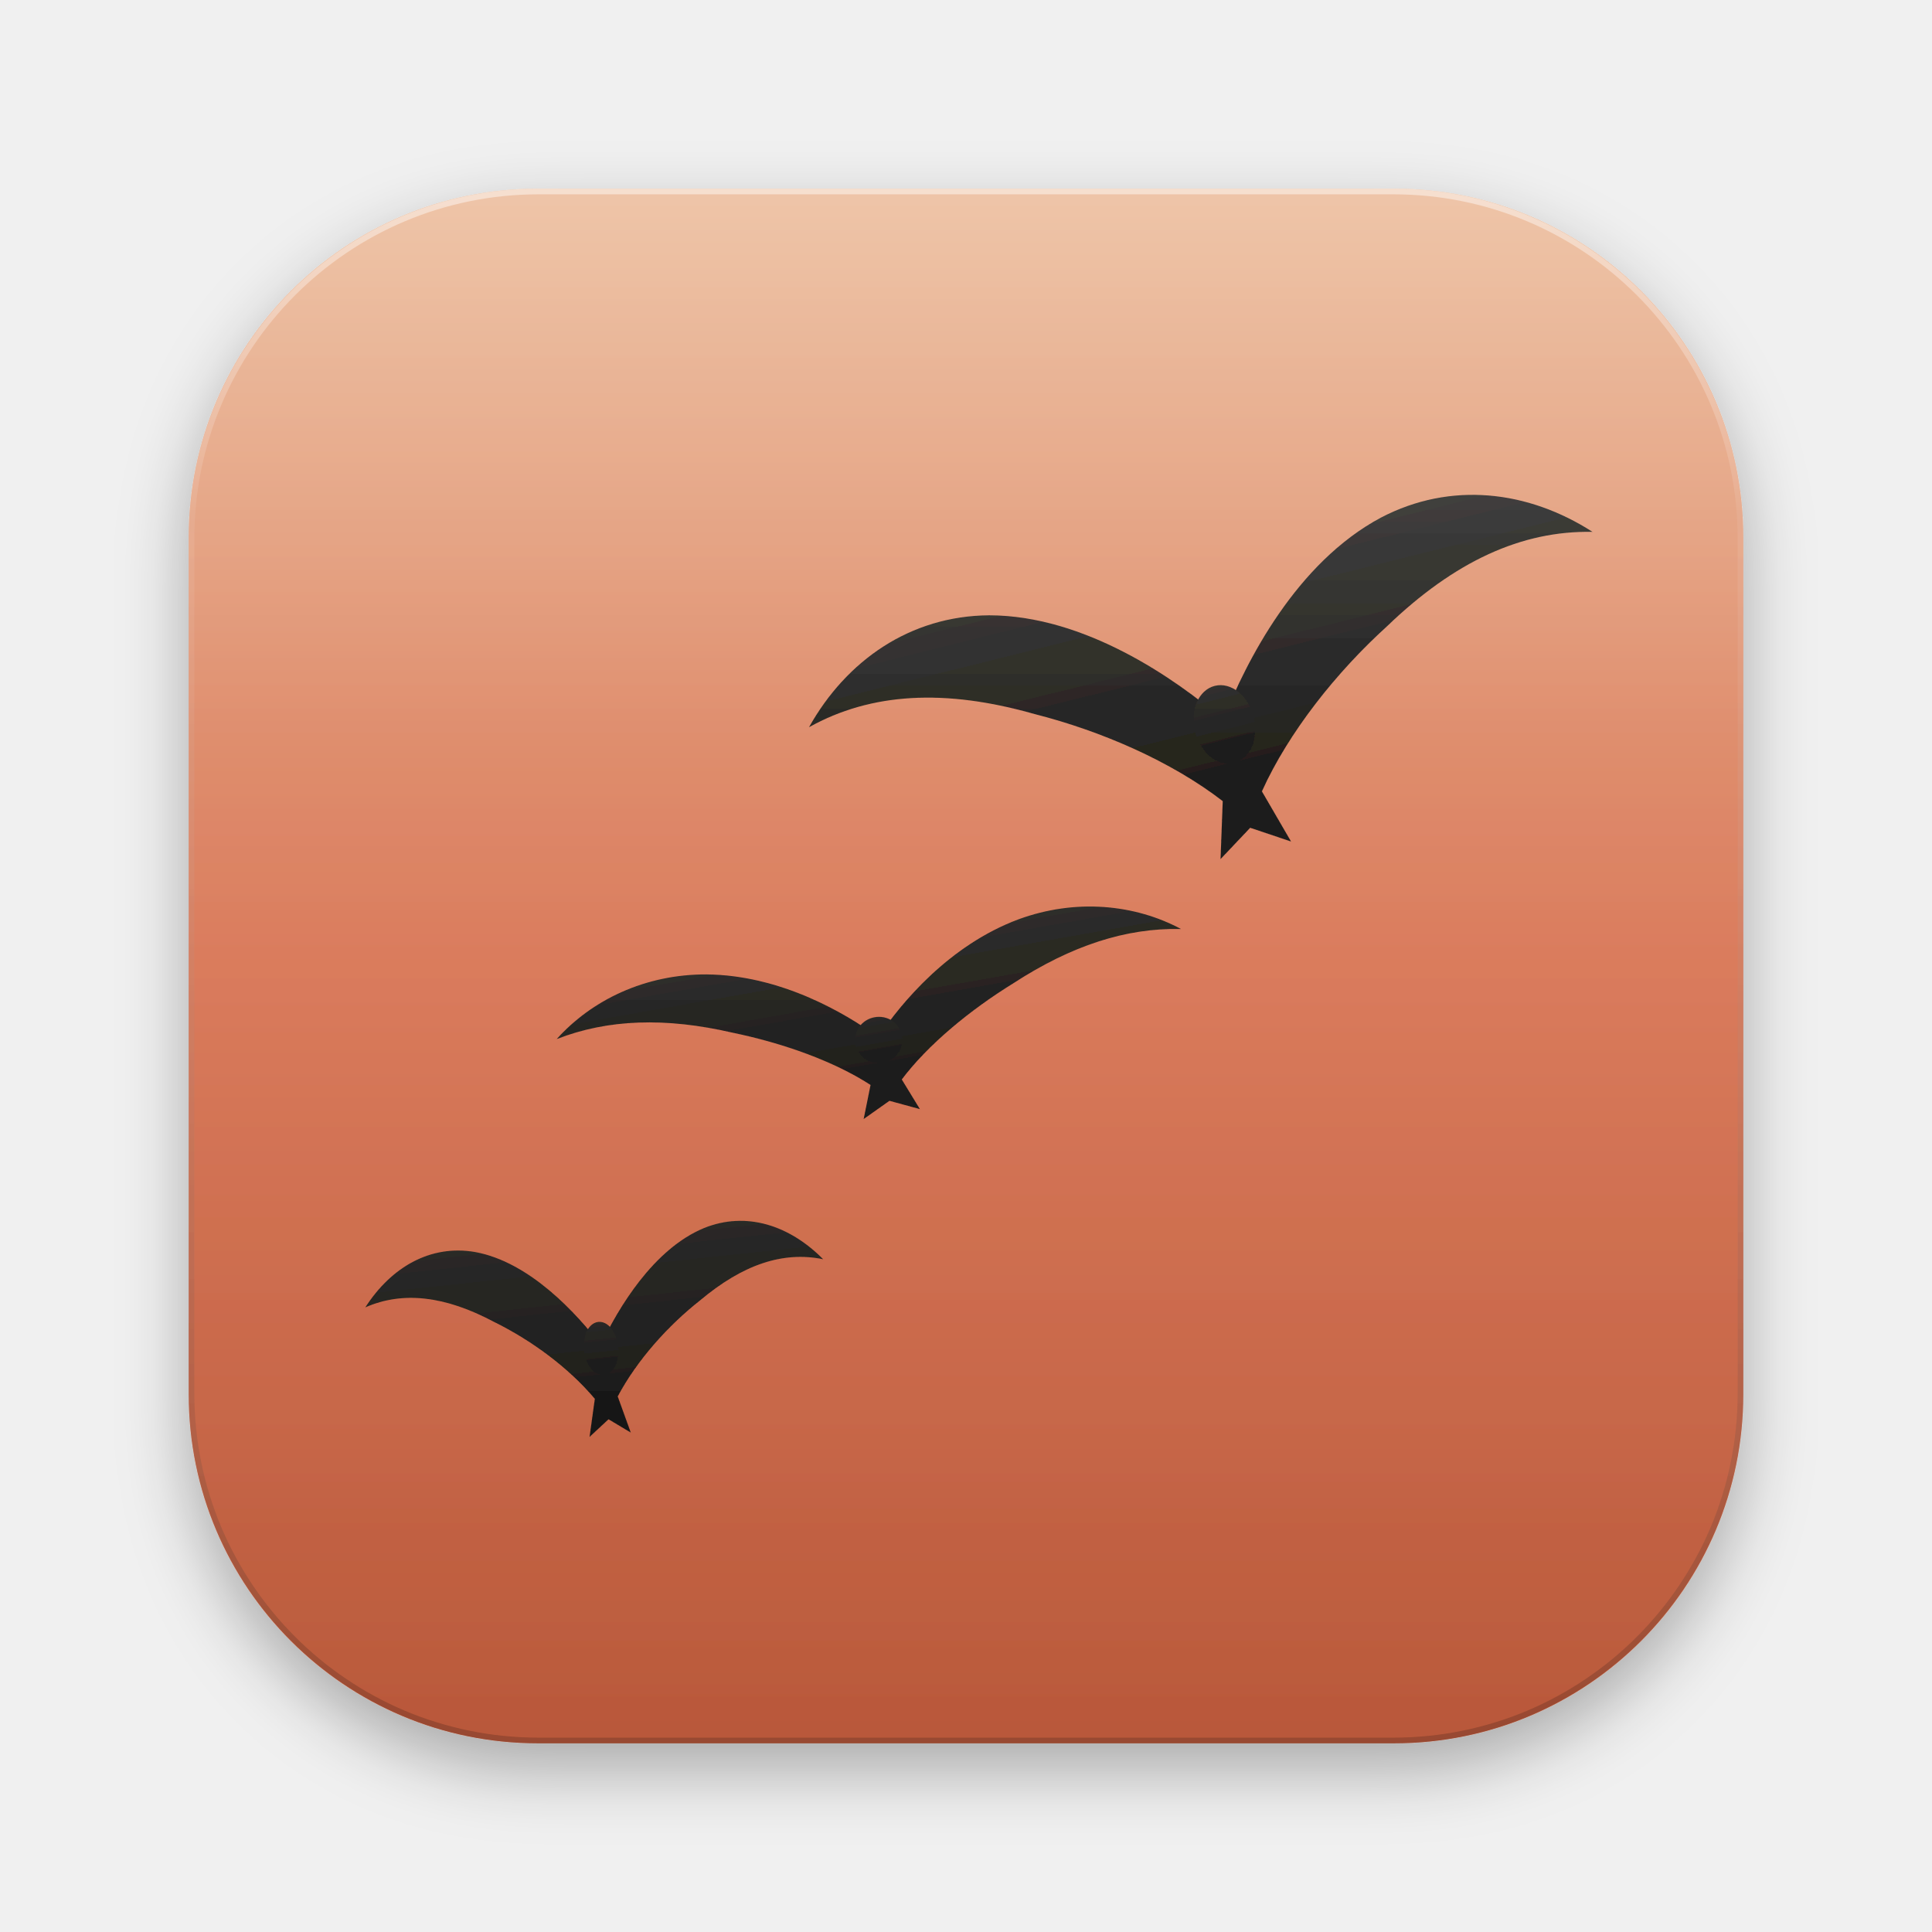
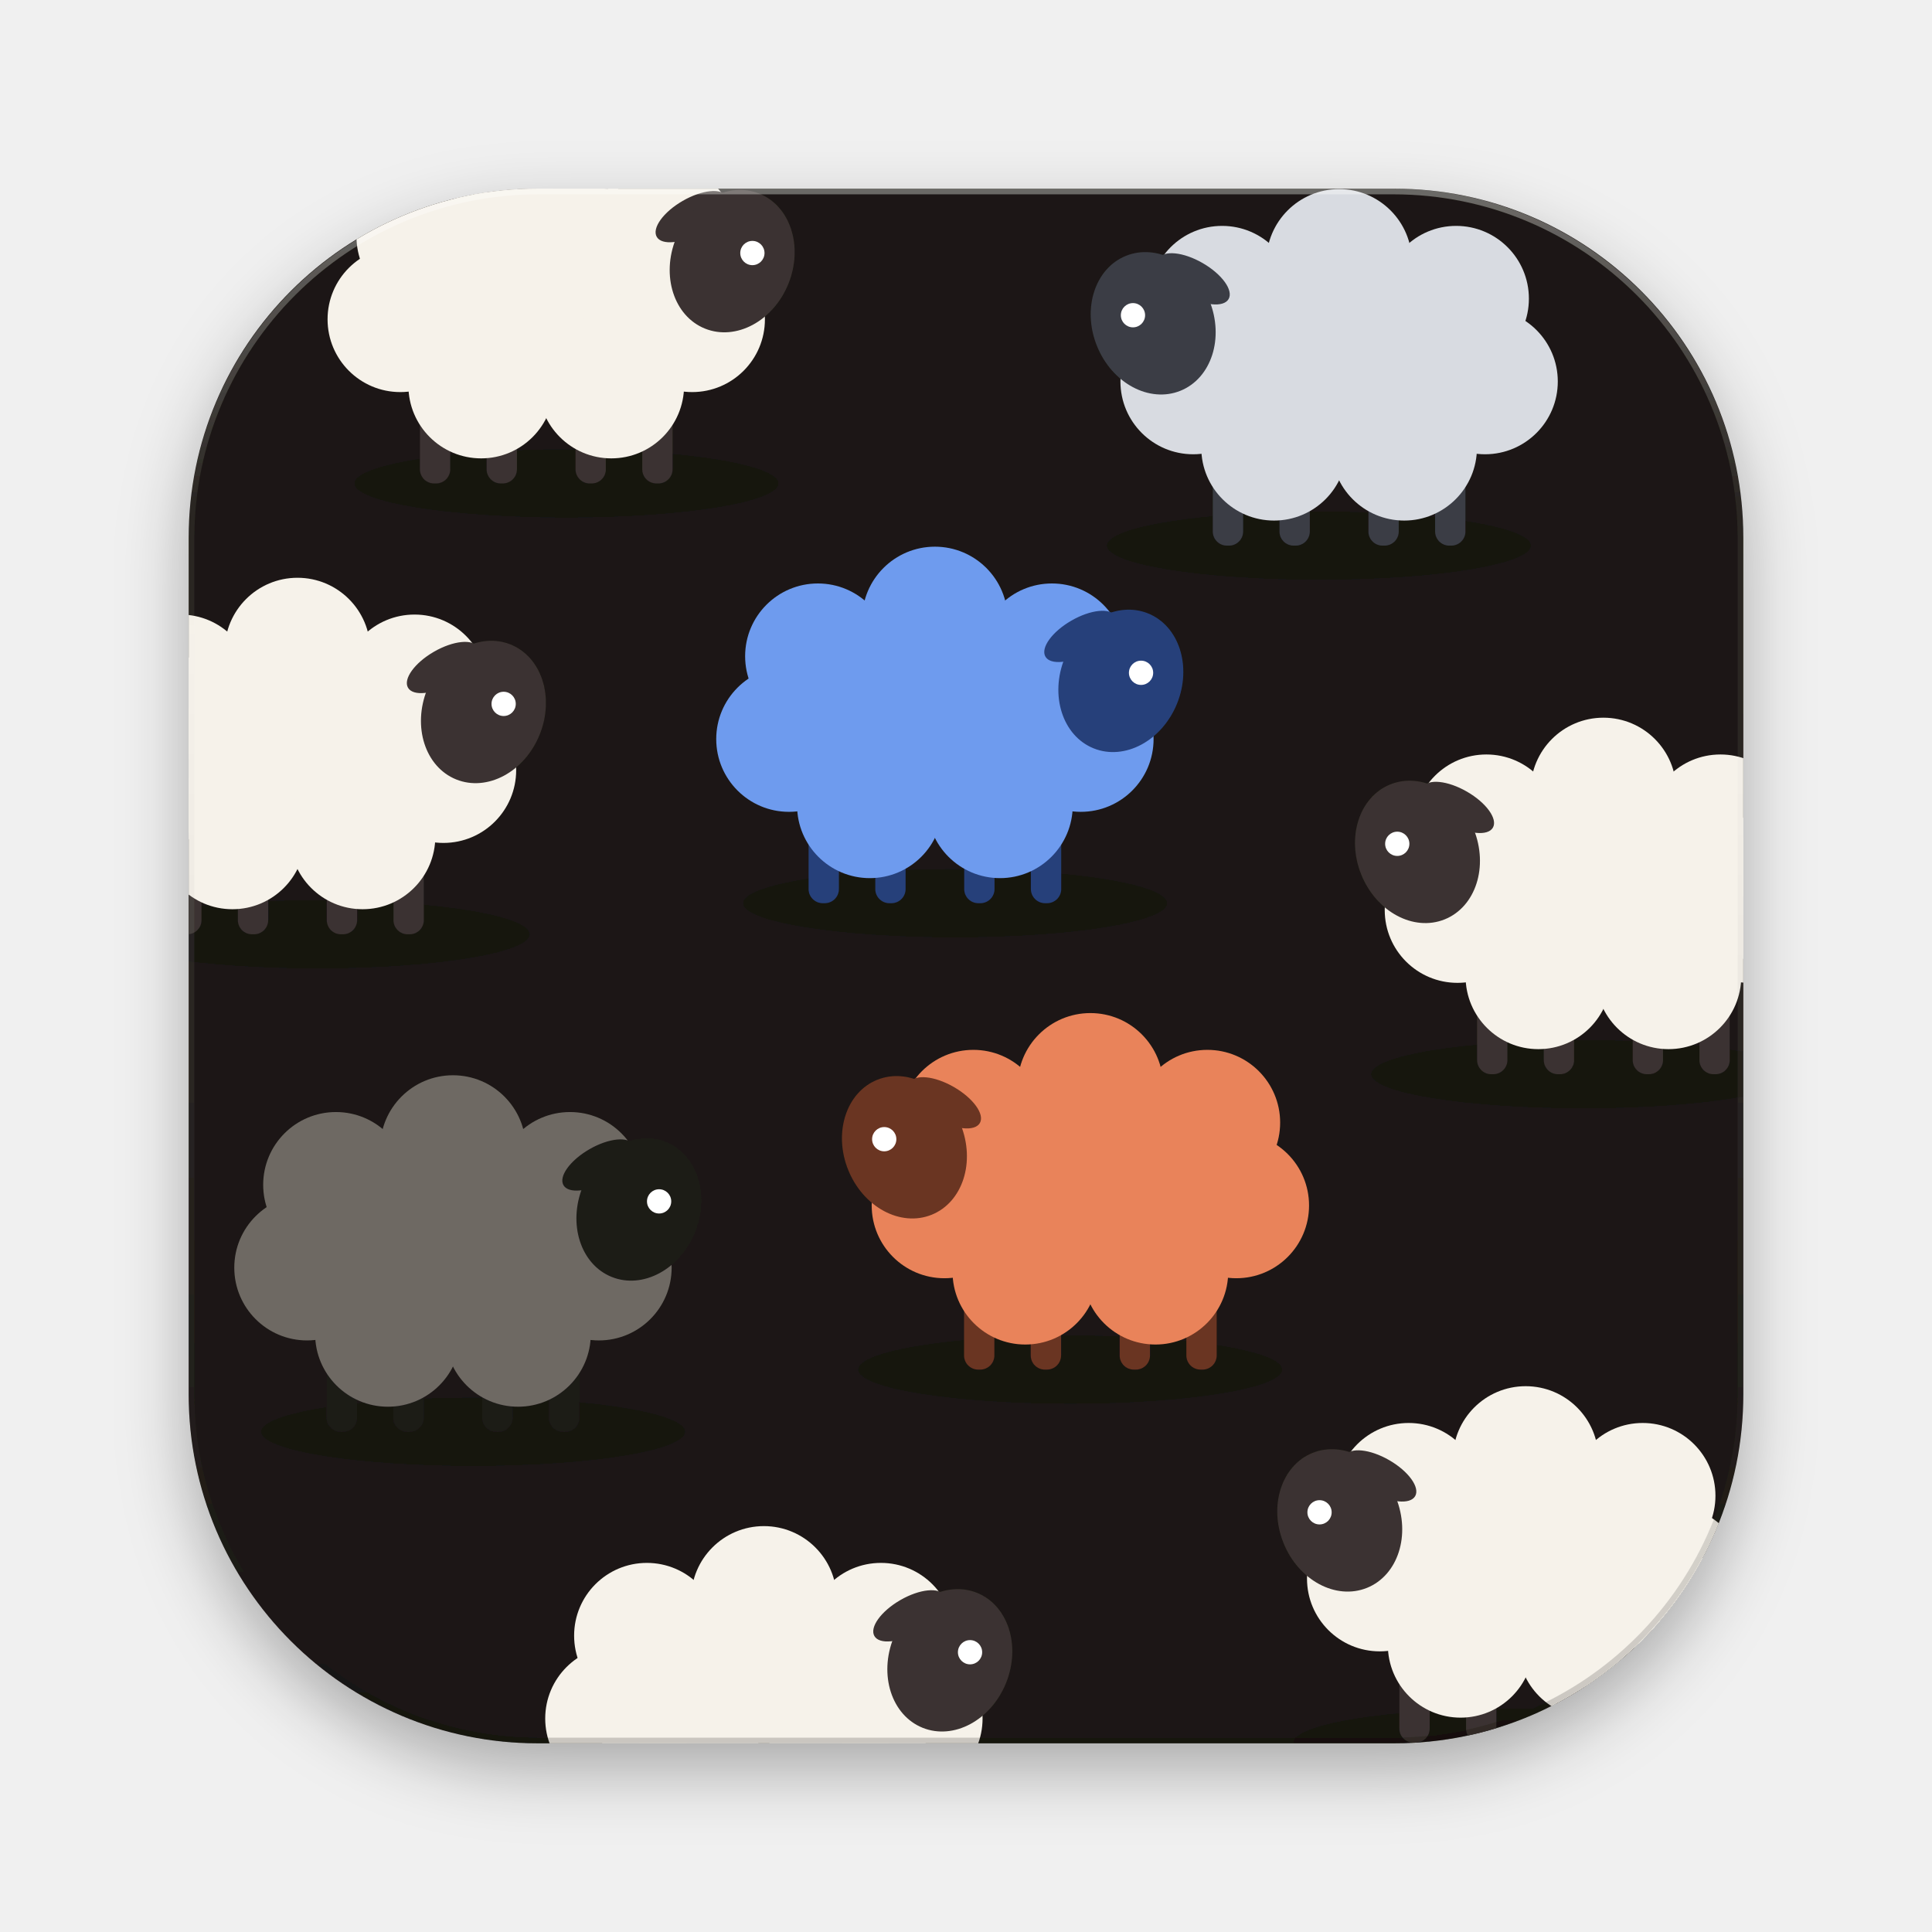
<svg xmlns="http://www.w3.org/2000/svg" viewBox="0 0 1024 1024">
  <defs>
    <clipPath id="cc-clip">
      <rect x="100" y="100" width="824" height="824" rx="185" />
    </clipPath>
    <filter id="cc-shadow" x="-20%" y="-20%" width="140%" height="140%">
      <feDropShadow dx="0" dy="14" stdDeviation="18" flood-color="#000" flood-opacity="0.3" />
    </filter>
-     <linearGradient id="cc-sheen" x1="0" y1="0" x2="0" y2="1">
-       <stop offset="0" stop-color="#fff" stop-opacity="0.22" />
-       <stop offset="0.35" stop-color="#fff" stop-opacity="0.04" />
-       <stop offset="1" stop-color="#fff" stop-opacity="0" />
-     </linearGradient>
    <linearGradient id="cc-rim" x1="0" y1="0" x2="0" y2="1">
-       <stop offset="0" stop-color="#fff" stop-opacity="0.45" />
-       <stop offset="0.2" stop-color="#fff" stop-opacity="0.08" />
+       <stop offset="0" stop-color="#fff" stop-opacity="0.35" />
+       <stop offset="0.2" stop-color="#fff" stop-opacity="0.06" />
      <stop offset="1" stop-color="#000" stop-opacity="0.18" />
    </linearGradient>
-     <linearGradient id="cc-sky" x1="0" y1="0" x2="0" y2="1">
-       <stop offset="0" stop-color="#E9B48F" />
-       <stop offset="0.5" stop-color="#D97757" />
-       <stop offset="1" stop-color="#B9583A" />
-     </linearGradient>
-     <radialGradient id="cc-sun" cx="0.5" cy="0.5" r="0.5">
-       <stop offset="0" stop-color="#FFFBF2" />
-       <stop offset="0.45" stop-color="#F3D9BC" stop-opacity="0.85" />
-       <stop offset="1" stop-color="#F3D9BC" stop-opacity="0" />
-     </radialGradient>
-     <linearGradient id="cc-ink" x1="0" y1="0" x2="0" y2="1">
-       <stop offset="0" stop-color="#262522" />
-       <stop offset="1" stop-color="#141413" />
-     </linearGradient>
-     <filter id="cc-drop" x="-30%" y="-30%" width="160%" height="160%">
-       <feDropShadow dx="0" dy="16" stdDeviation="12" flood-color="#5C2414" flood-opacity="0.3" />
-     </filter>
  </defs>
  <g filter="url(#cc-shadow)">
    <g clip-path="url(#cc-clip)">
-       <rect x="100" y="100" width="824" height="824" fill="url(#cc-sky)" />
-       <g transform="translate(316 690) rotate(-6) scale(122 164.7)" filter="url(#cc-drop)">
-         <path d="M0 0.14C-0.09 0.03-0.27-0.15-0.5-0.2C-0.69-0.24-0.87-0.18-1-0.06C-0.83-0.1-0.65-0.07-0.45 0.03C-0.3 0.1-0.15 0.2-0.05 0.31L-0.09 0.43L0 0.38L0.09 0.43L0.05 0.31C0.15 0.2 0.3 0.1 0.45 0.03C0.65-0.07 0.83-0.1 1-0.06C0.87-0.18 0.69-0.24 0.5-0.2C0.27-0.15 0.09 0.03 0 0.14Z" fill="url(#cc-ink)" />
-         <ellipse cx="0" cy="0.15" rx="0.075" ry="0.085" fill="url(#cc-ink)" />
-       </g>
-       <g transform="translate(462 530) rotate(-10) scale(168 142.8)" filter="url(#cc-drop)">
-         <path d="M0 0.14C-0.09 0.03-0.27-0.15-0.5-0.2C-0.69-0.24-0.87-0.18-1-0.06C-0.83-0.1-0.65-0.07-0.45 0.03C-0.3 0.1-0.15 0.2-0.05 0.31L-0.09 0.43L0 0.38L0.09 0.43L0.05 0.31C0.15 0.2 0.3 0.1 0.45 0.03C0.65-0.07 0.83-0.1 1-0.06C0.87-0.18 0.69-0.24 0.5-0.2C0.27-0.15 0.09 0.03 0 0.14Z" fill="url(#cc-ink)" />
-         <ellipse cx="0" cy="0.15" rx="0.075" ry="0.085" fill="url(#cc-ink)" />
-       </g>
-       <g transform="translate(640 348) rotate(-14) scale(214 246.1)" filter="url(#cc-drop)">
-         <path d="M0 0.14C-0.09 0.03-0.27-0.15-0.5-0.2C-0.69-0.24-0.87-0.18-1-0.06C-0.83-0.1-0.65-0.07-0.45 0.03C-0.3 0.1-0.15 0.2-0.05 0.31L-0.09 0.43L0 0.38L0.09 0.43L0.05 0.31C0.15 0.2 0.3 0.1 0.45 0.03C0.65-0.07 0.83-0.1 1-0.06C0.87-0.18 0.69-0.24 0.5-0.2C0.27-0.15 0.09 0.03 0 0.14Z" fill="url(#cc-ink)" />
-         <ellipse cx="0" cy="0.15" rx="0.075" ry="0.085" fill="url(#cc-ink)" />
-       </g>
-       <rect x="100" y="100" width="824" height="824" fill="url(#cc-sheen)" />
+       <svg x="100" y="100" width="824" height="824" viewBox="0 0 100 100">
+         <defs>
+           <g id="c3-plain">
+             <ellipse cx="1.00" cy="9.20" rx="10.50" ry="1.70" fill="#000" opacity=".14" />
+             <rect x="-6.25" y="3.00" width="1.50" height="6.20" rx="0.70" fill="#3A3330" />
+             <rect x="-2.95" y="3.00" width="1.50" height="6.20" rx="0.70" fill="#3A3330" />
+             <rect x="1.45" y="3.00" width="1.50" height="6.20" rx="0.70" fill="#3A3330" />
+             <rect x="4.75" y="3.00" width="1.50" height="6.20" rx="0.70" fill="#3A3330" />
+             <ellipse cx="0" cy="0" rx="8.74" ry="5.70" fill="#F6F2EA" />
+             <circle cx="0.00" cy="-4.84" r="3.60" fill="#F6F2EA" />
+             <circle cx="5.79" cy="-3.02" r="3.60" fill="#F6F2EA" />
+             <circle cx="7.22" cy="1.08" r="3.60" fill="#F6F2EA" />
+             <circle cx="3.22" cy="4.36" r="3.60" fill="#F6F2EA" />
+             <circle cx="-3.22" cy="4.36" r="3.60" fill="#F6F2EA" />
+             <circle cx="-7.22" cy="1.08" r="3.60" fill="#F6F2EA" />
+             <circle cx="-5.79" cy="-3.02" r="3.60" fill="#F6F2EA" />
+             <ellipse cx="7.20" cy="-4.00" rx="2.00" ry="0.90" fill="#3A3330" transform="rotate(-30 7.20 -4.00)" />
+             <ellipse cx="9.20" cy="-1.80" rx="3.00" ry="3.60" fill="#3A3330" transform="rotate(22 9.20 -1.80)" />
+             <circle cx="10.20" cy="-2.20" r="0.60" fill="#FFFFFF" />
+           </g>
+           <g id="c3-codex">
+             <ellipse cx="1.00" cy="9.20" rx="10.50" ry="1.70" fill="#000" opacity=".14" />
+             <rect x="-6.25" y="3.00" width="1.50" height="6.20" rx="0.70" fill="#3A3D45" />
+             <rect x="-2.95" y="3.00" width="1.50" height="6.20" rx="0.70" fill="#3A3D45" />
+             <rect x="1.45" y="3.00" width="1.50" height="6.20" rx="0.70" fill="#3A3D45" />
+             <rect x="4.75" y="3.00" width="1.50" height="6.20" rx="0.70" fill="#3A3D45" />
+             <ellipse cx="0" cy="0" rx="8.74" ry="5.70" fill="#D8DBE1" />
+             <circle cx="0.00" cy="-4.84" r="3.60" fill="#D8DBE1" />
+             <circle cx="5.79" cy="-3.02" r="3.60" fill="#D8DBE1" />
+             <circle cx="7.22" cy="1.08" r="3.60" fill="#D8DBE1" />
+             <circle cx="3.22" cy="4.36" r="3.60" fill="#D8DBE1" />
+             <circle cx="-3.22" cy="4.36" r="3.60" fill="#D8DBE1" />
+             <circle cx="-7.22" cy="1.08" r="3.60" fill="#D8DBE1" />
+             <circle cx="-5.79" cy="-3.02" r="3.60" fill="#D8DBE1" />
+             <ellipse cx="7.20" cy="-4.00" rx="2.00" ry="0.90" fill="#3A3D45" transform="rotate(-30 7.20 -4.00)" />
+             <ellipse cx="9.20" cy="-1.80" rx="3.00" ry="3.60" fill="#3A3D45" transform="rotate(22 9.20 -1.80)" />
+             <circle cx="10.20" cy="-2.20" r="0.60" fill="#FFFFFF" />
+           </g>
+           <g id="c3-oc_smoke">
+             <ellipse cx="1.00" cy="9.20" rx="10.50" ry="1.70" fill="#000" opacity=".14" />
+             <rect x="-6.25" y="3.00" width="1.50" height="6.20" rx="0.70" fill="#1E1B19" />
+             <rect x="-2.95" y="3.00" width="1.50" height="6.20" rx="0.70" fill="#1E1B19" />
+             <rect x="1.45" y="3.00" width="1.50" height="6.20" rx="0.70" fill="#1E1B19" />
+             <rect x="4.75" y="3.00" width="1.50" height="6.20" rx="0.70" fill="#1E1B19" />
+             <ellipse cx="0" cy="0" rx="8.74" ry="5.70" fill="#6E6964" />
+             <circle cx="0.00" cy="-4.84" r="3.60" fill="#6E6964" />
+             <circle cx="5.79" cy="-3.02" r="3.60" fill="#6E6964" />
+             <circle cx="7.22" cy="1.08" r="3.60" fill="#6E6964" />
+             <circle cx="3.22" cy="4.36" r="3.60" fill="#6E6964" />
+             <circle cx="-3.22" cy="4.36" r="3.60" fill="#6E6964" />
+             <circle cx="-7.22" cy="1.08" r="3.60" fill="#6E6964" />
+             <circle cx="-5.79" cy="-3.02" r="3.60" fill="#6E6964" />
+             <ellipse cx="7.20" cy="-4.00" rx="2.00" ry="0.90" fill="#1E1B19" transform="rotate(-30 7.20 -4.00)" />
+             <ellipse cx="9.20" cy="-1.80" rx="3.00" ry="3.60" fill="#1E1B19" transform="rotate(22 9.20 -1.80)" />
+             <circle cx="10.20" cy="-2.20" r="0.60" fill="#FFFFFF" />
+           </g>
+           <g id="c3-antigravity">
+             <ellipse cx="1.00" cy="9.20" rx="10.50" ry="1.70" fill="#000" opacity=".14" />
+             <rect x="-6.25" y="3.00" width="1.50" height="6.20" rx="0.70" fill="#26407A" />
+             <rect x="-2.95" y="3.00" width="1.50" height="6.20" rx="0.70" fill="#26407A" />
+             <rect x="1.45" y="3.00" width="1.50" height="6.20" rx="0.70" fill="#26407A" />
+             <rect x="4.75" y="3.00" width="1.50" height="6.20" rx="0.70" fill="#26407A" />
+             <ellipse cx="0" cy="0" rx="8.74" ry="5.70" fill="#6E9BEE" />
+             <circle cx="0.00" cy="-4.84" r="3.60" fill="#6E9BEE" />
+             <circle cx="5.79" cy="-3.02" r="3.60" fill="#6E9BEE" />
+             <circle cx="7.22" cy="1.08" r="3.60" fill="#6E9BEE" />
+             <circle cx="3.22" cy="4.36" r="3.60" fill="#6E9BEE" />
+             <circle cx="-3.22" cy="4.36" r="3.60" fill="#6E9BEE" />
+             <circle cx="-7.22" cy="1.08" r="3.60" fill="#6E9BEE" />
+             <circle cx="-5.79" cy="-3.02" r="3.60" fill="#6E9BEE" />
+             <ellipse cx="7.20" cy="-4.00" rx="2.00" ry="0.90" fill="#26407A" transform="rotate(-30 7.20 -4.00)" />
+             <ellipse cx="9.20" cy="-1.80" rx="3.00" ry="3.60" fill="#26407A" transform="rotate(22 9.20 -1.80)" />
+             <circle cx="10.20" cy="-2.20" r="0.60" fill="#FFFFFF" />
+           </g>
+           <g id="c3-claude">
+             <ellipse cx="1.00" cy="9.20" rx="10.50" ry="1.70" fill="#000" opacity=".14" />
+             <rect x="-6.25" y="3.00" width="1.50" height="6.20" rx="0.70" fill="#6B3421" />
+             <rect x="-2.95" y="3.00" width="1.50" height="6.20" rx="0.70" fill="#6B3421" />
+             <rect x="1.45" y="3.00" width="1.50" height="6.20" rx="0.70" fill="#6B3421" />
+             <rect x="4.75" y="3.00" width="1.50" height="6.20" rx="0.70" fill="#6B3421" />
+             <ellipse cx="0" cy="0" rx="8.74" ry="5.70" fill="#E9835A" />
+             <circle cx="0.00" cy="-4.84" r="3.60" fill="#E9835A" />
+             <circle cx="5.79" cy="-3.02" r="3.60" fill="#E9835A" />
+             <circle cx="7.22" cy="1.08" r="3.60" fill="#E9835A" />
+             <circle cx="3.22" cy="4.36" r="3.60" fill="#E9835A" />
+             <circle cx="-3.22" cy="4.36" r="3.60" fill="#E9835A" />
+             <circle cx="-7.22" cy="1.08" r="3.60" fill="#E9835A" />
+             <circle cx="-5.79" cy="-3.02" r="3.60" fill="#E9835A" />
+             <ellipse cx="7.20" cy="-4.00" rx="2.00" ry="0.90" fill="#6B3421" transform="rotate(-30 7.20 -4.00)" />
+             <ellipse cx="9.20" cy="-1.80" rx="3.00" ry="3.60" fill="#6B3421" transform="rotate(22 9.20 -1.80)" />
+             <circle cx="10.20" cy="-2.20" r="0.60" fill="#FFFFFF" />
+           </g>
+         </defs>
+         <rect width="100" height="100" fill="#1C1814" />
+         <use href="#c3-plain" transform="translate(23 7) scale(1.300 1.300)" />
+         <use href="#c3-codex" transform="translate(74 11) scale(-1.300 1.300)" />
+         <use href="#c3-antigravity" transform="translate(48 34) scale(1.300 1.300)" />
+         <use href="#c3-plain" transform="translate(7 36) scale(1.300 1.300)" />
+         <use href="#c3-plain" transform="translate(91 45) scale(-1.300 1.300)" />
+         <use href="#c3-claude" transform="translate(58 64) scale(-1.300 1.300)" />
+         <use href="#c3-oc_smoke" transform="translate(17 68) scale(1.300 1.300)" />
+         <use href="#c3-plain" transform="translate(86 88) scale(-1.300 1.300)" />
+         <use href="#c3-plain" transform="translate(37 97) scale(1.300 1.300)" />
+       </svg>
    </g>
    <rect x="101.5" y="101.5" width="821" height="821" rx="184" fill="none" stroke="url(#cc-rim)" stroke-width="3" />
  </g>
</svg>
